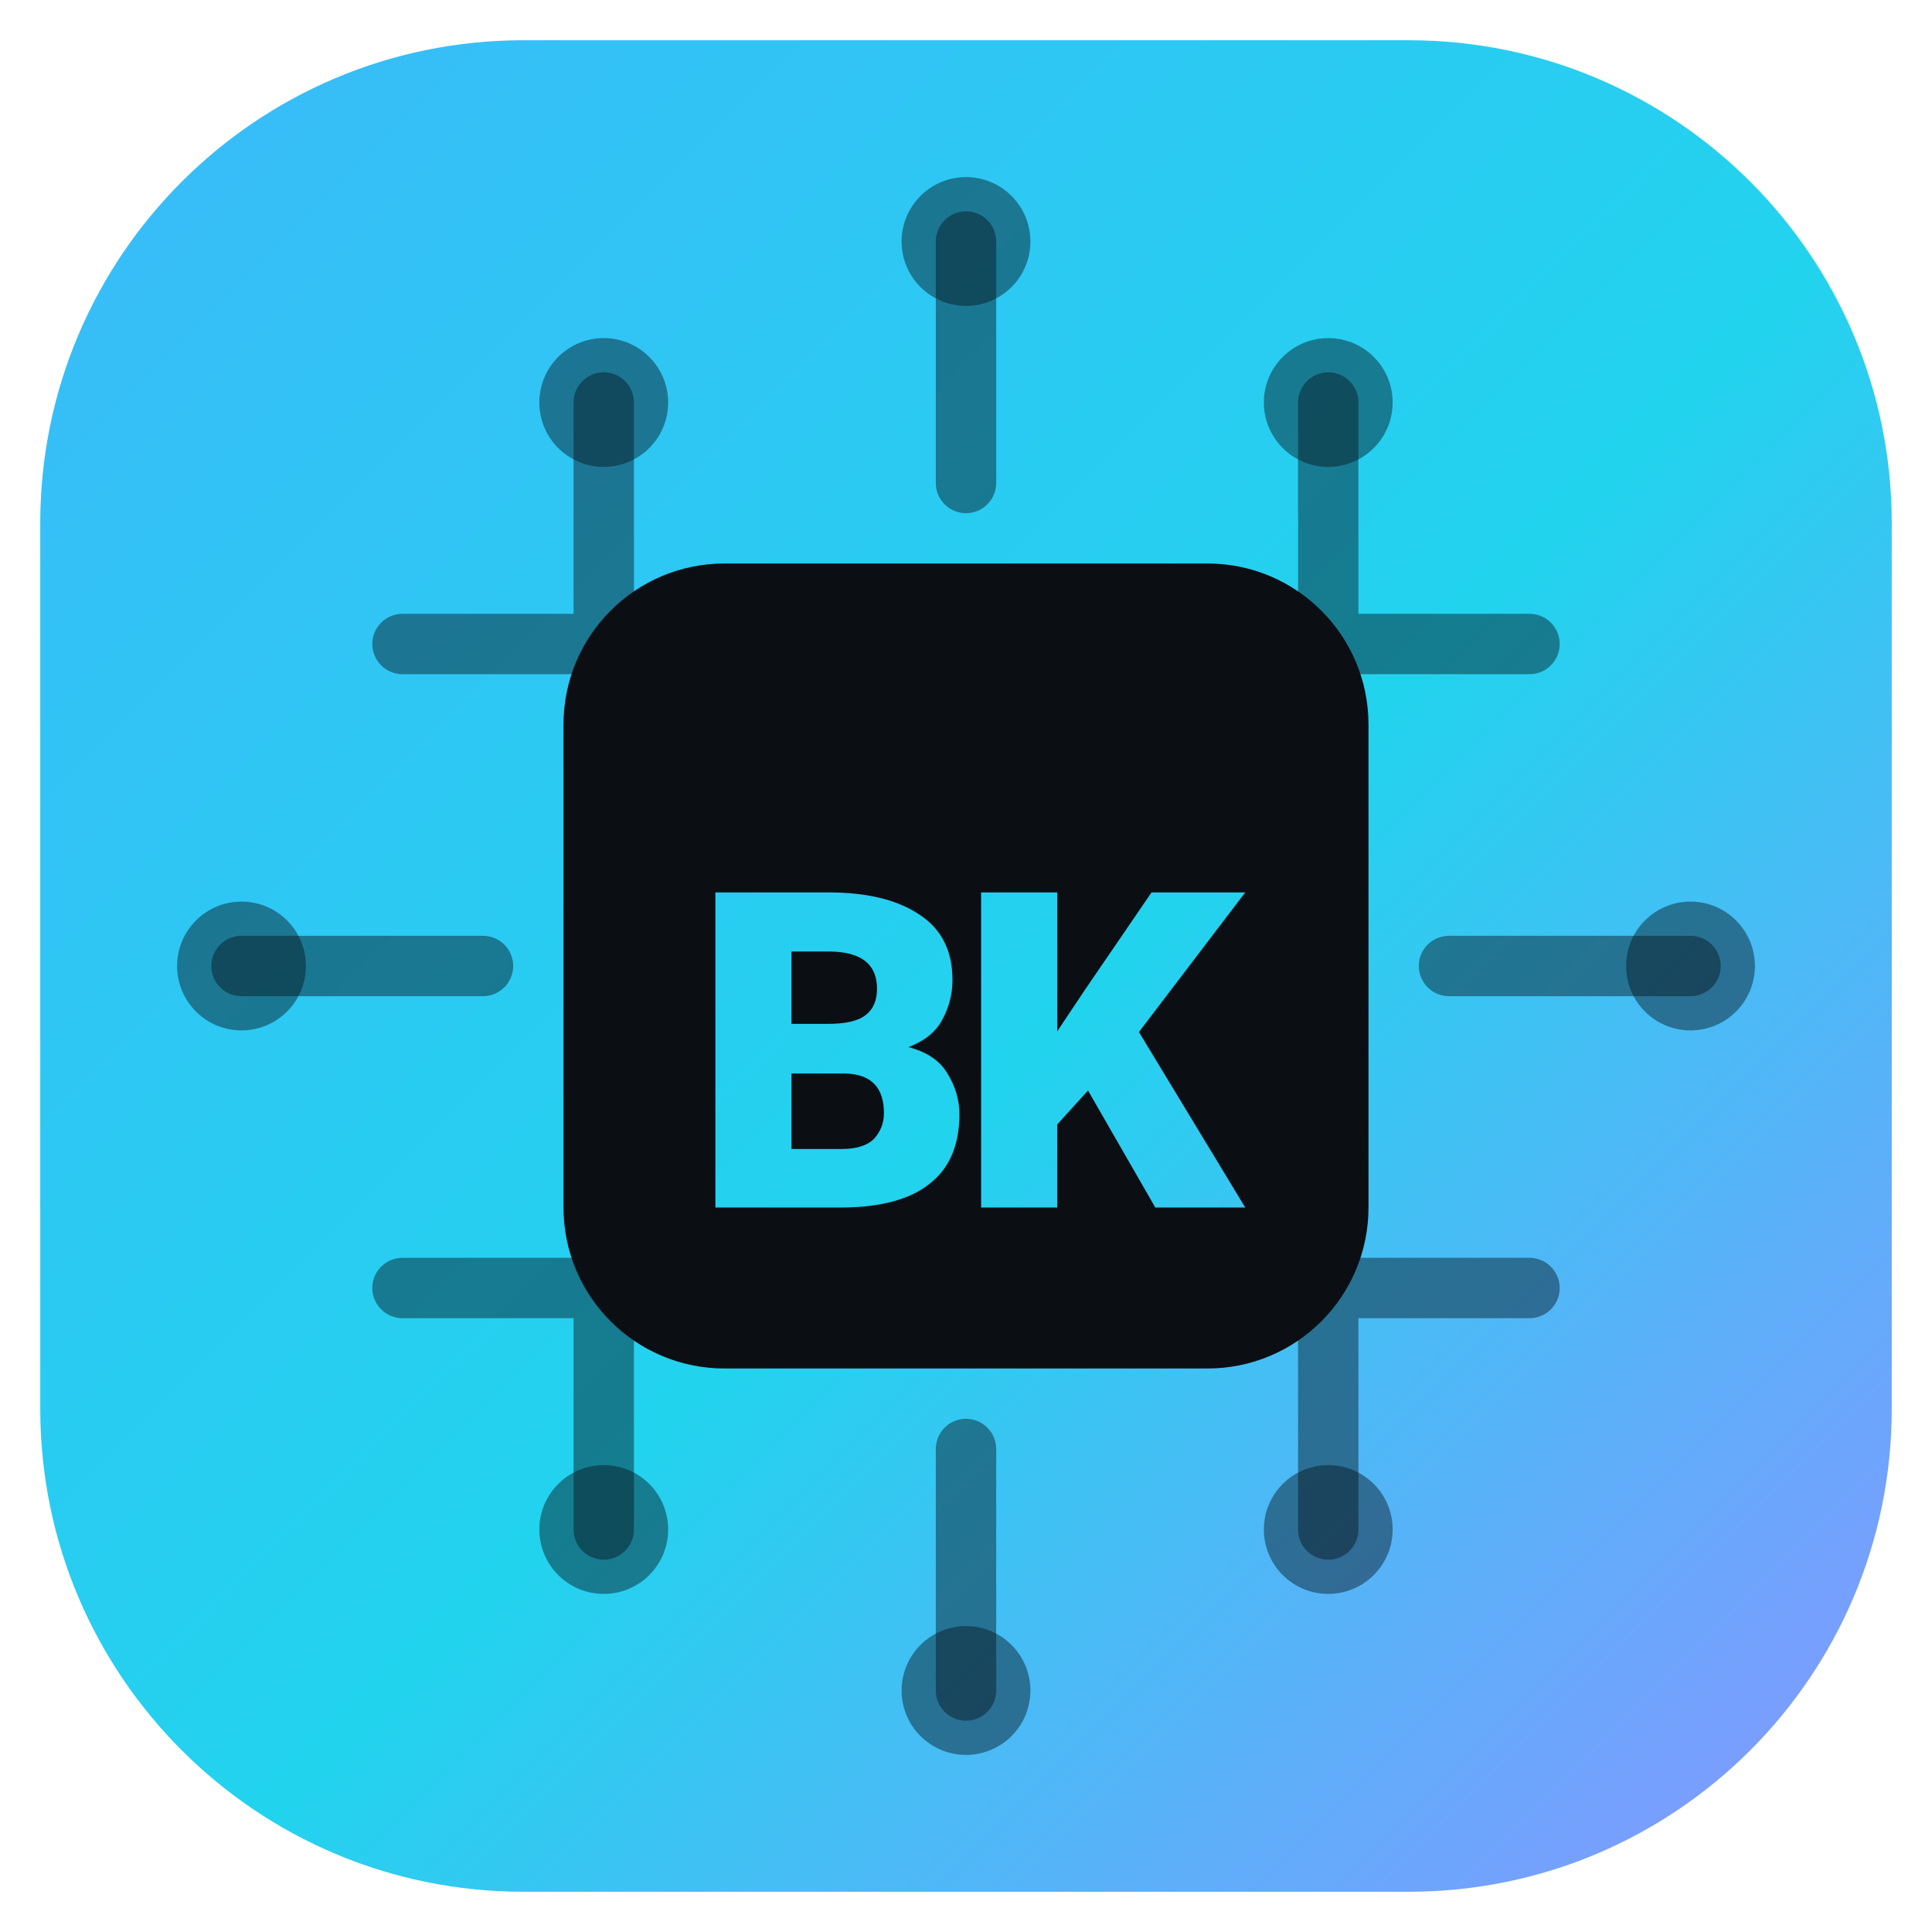
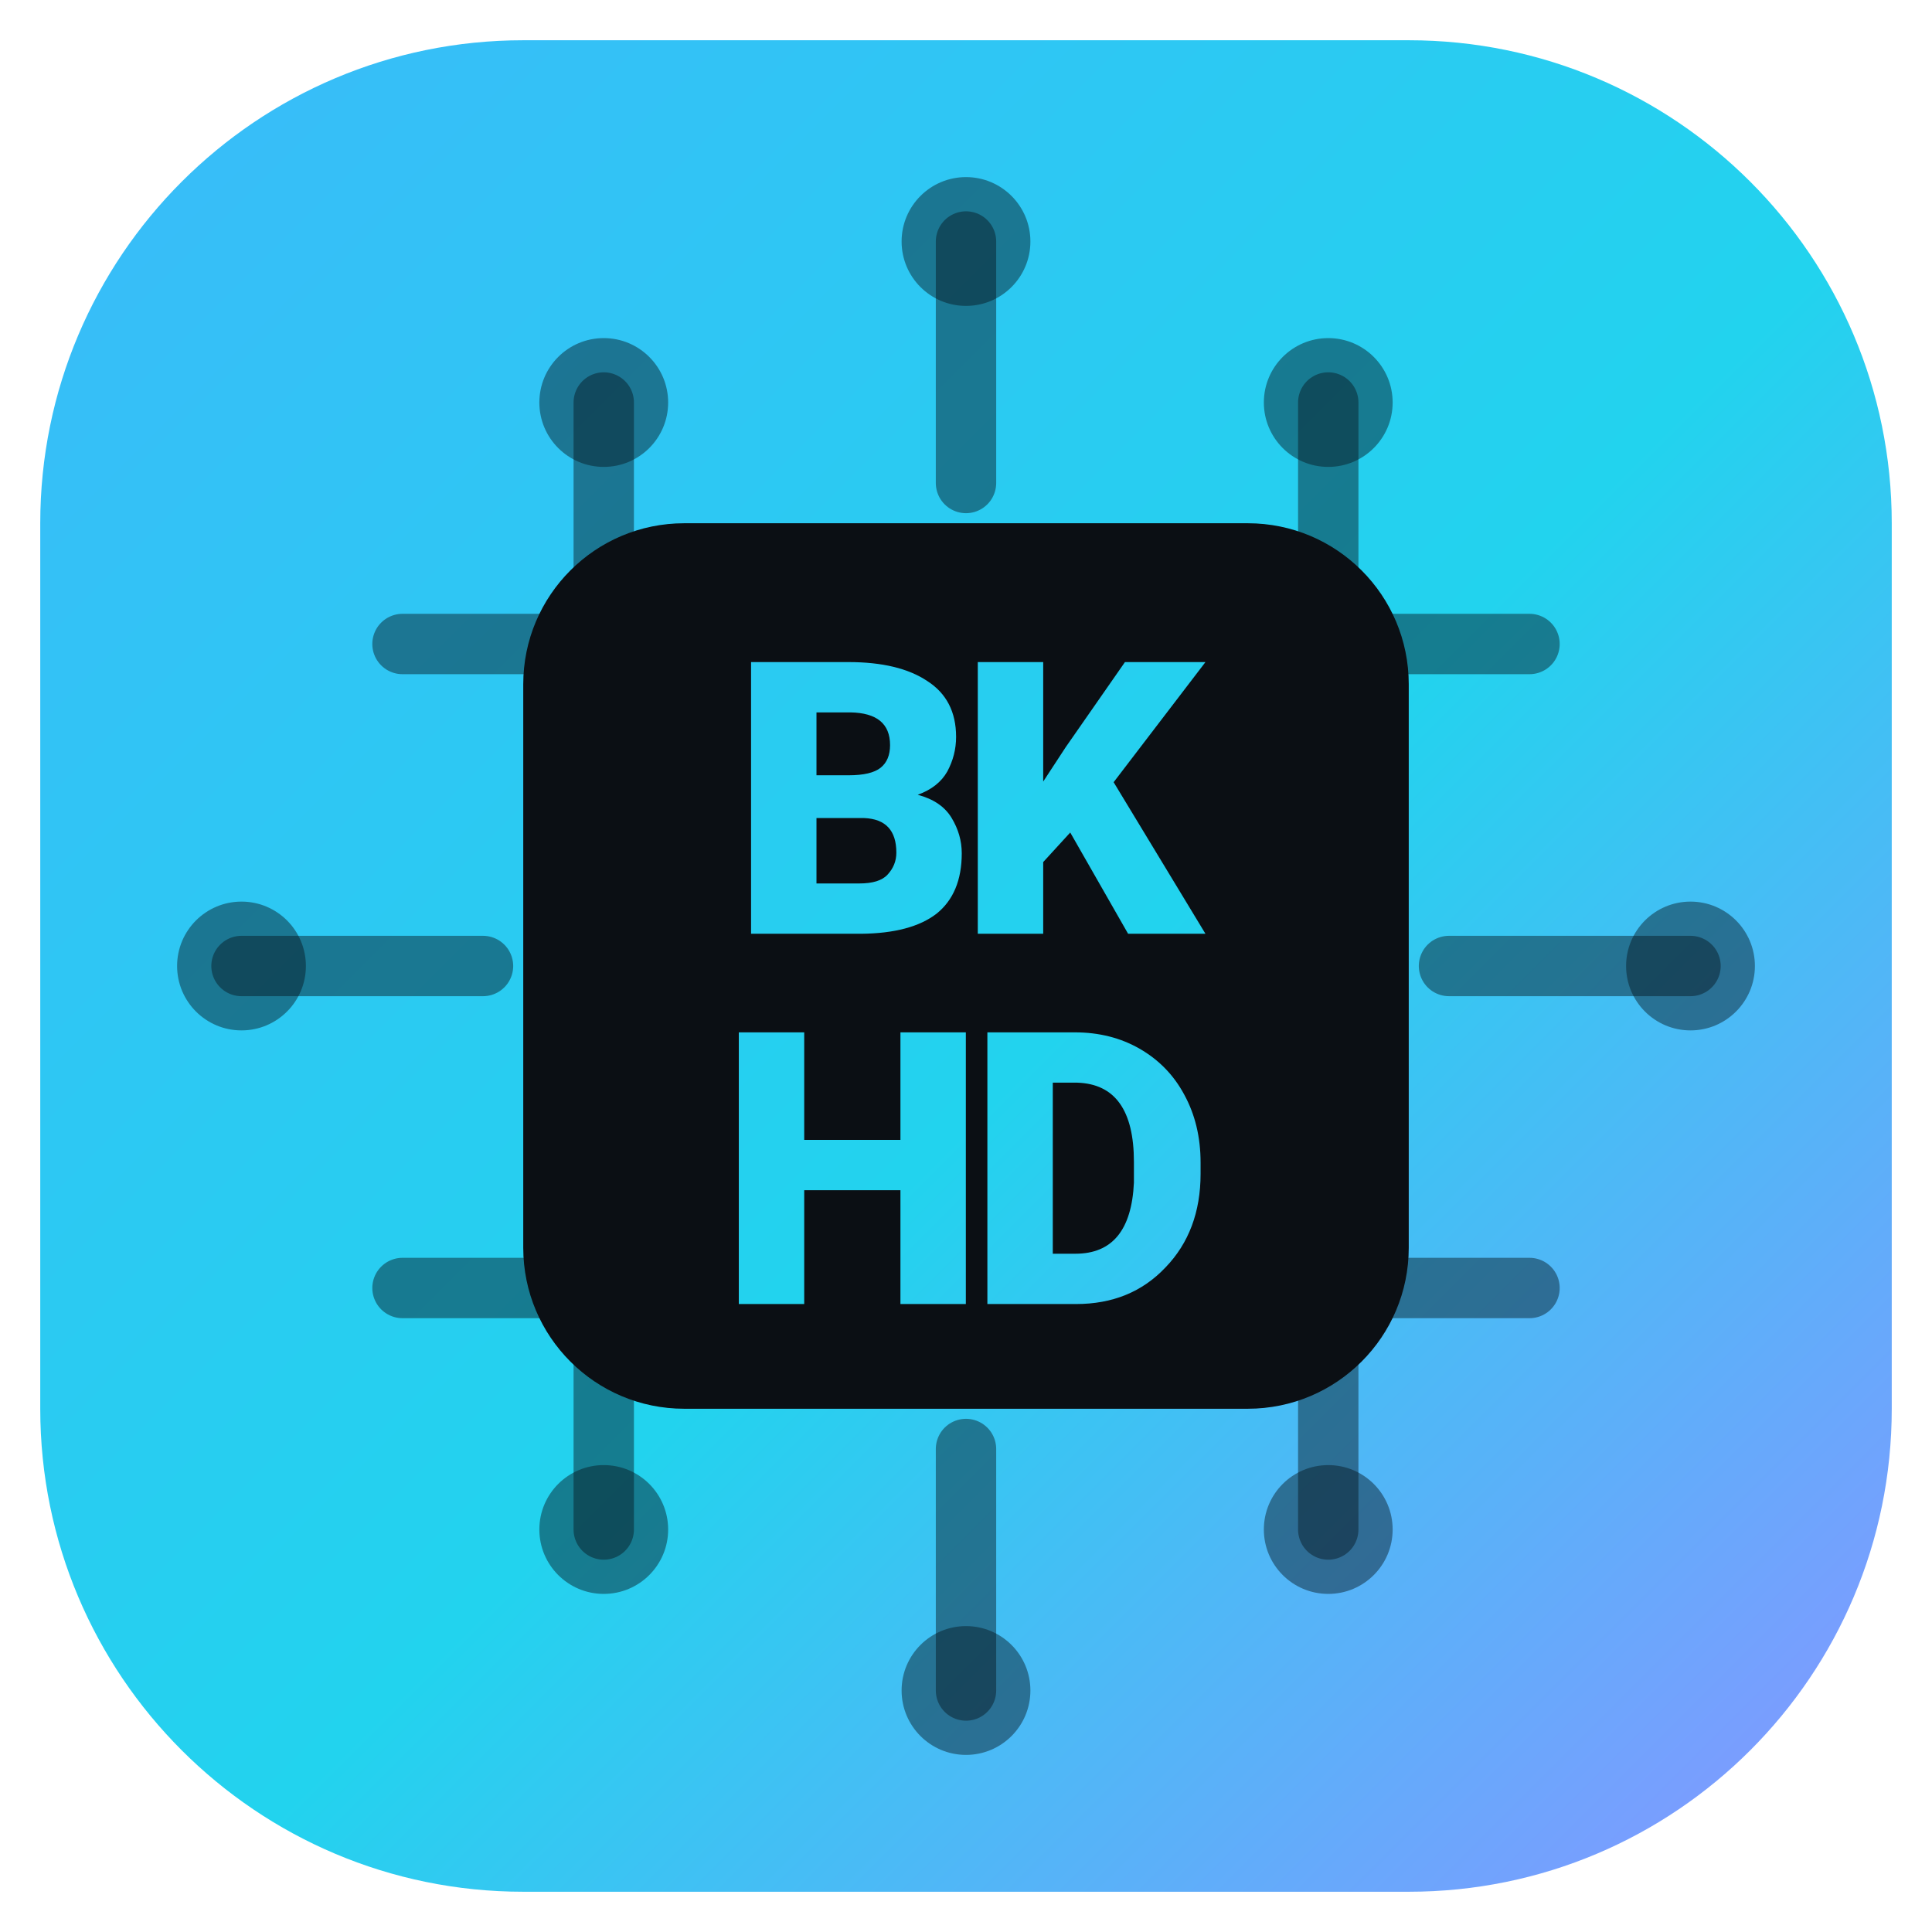
<svg xmlns="http://www.w3.org/2000/svg" viewBox="0 0 48 48" width="48" height="48" role="img" aria-label="BKHD circuit-board monogram">
  <defs>
    <linearGradient id="bkhd" x1="4" y1="4" x2="44" y2="44" gradientUnits="userSpaceOnUse">
      <stop offset="0" stop-color="#38bdf8" />
      <stop offset=".55" stop-color="#22d3ee" />
      <stop offset="1" stop-color="#7c9cff" />
    </linearGradient>
  </defs>
  <rect x="1" y="1" width="46" height="46" rx="12" fill="url(#bkhd)" />
  <g stroke="#05141d" stroke-width="1.5" stroke-linecap="round" fill="none" opacity=".45">
    <path d="M10 16h5v-6" />
    <path d="M38 16h-5v-6" />
    <path d="M10 32h5v6" />
    <path d="M38 32h-5v6" />
    <path d="M6 24h6M42 24h-6M24 6v6M24 42v-6" />
  </g>
  <g fill="#05141d" opacity=".45">
    <circle cx="15" cy="10" r="1.6" />
    <circle cx="33" cy="10" r="1.6" />
    <circle cx="15" cy="38" r="1.6" />
    <circle cx="33" cy="38" r="1.6" />
    <circle cx="6" cy="24" r="1.6" />
    <circle cx="42" cy="24" r="1.6" />
    <circle cx="24" cy="6" r="1.6" />
    <circle cx="24" cy="42" r="1.6" />
  </g>
-   <rect x="14" y="14" width="20" height="20" rx="4" fill="#0b0f14" />
-   <text x="24" y="30" text-anchor="middle" font-family="-apple-system,BlinkMacSystemFont,'Segoe UI',Roboto,Helvetica,Arial,sans-serif" font-size="11" font-weight="800" letter-spacing="-.5" fill="url(#bkhd)">BK</text>
+   <rect x="13" y="13" width="22" height="22" rx="4" fill="#0b0f14" />
+   <g text-anchor="middle" font-family="-apple-system,BlinkMacSystemFont,'Segoe UI',Roboto,Helvetica,Arial,sans-serif" font-size="9.5" font-weight="800" letter-spacing="-.5" fill="url(#bkhd)">
+     <text x="24" y="23.2">BK</text>
+     <text x="24" y="32.4">HD</text>
+   </g>
</svg>
